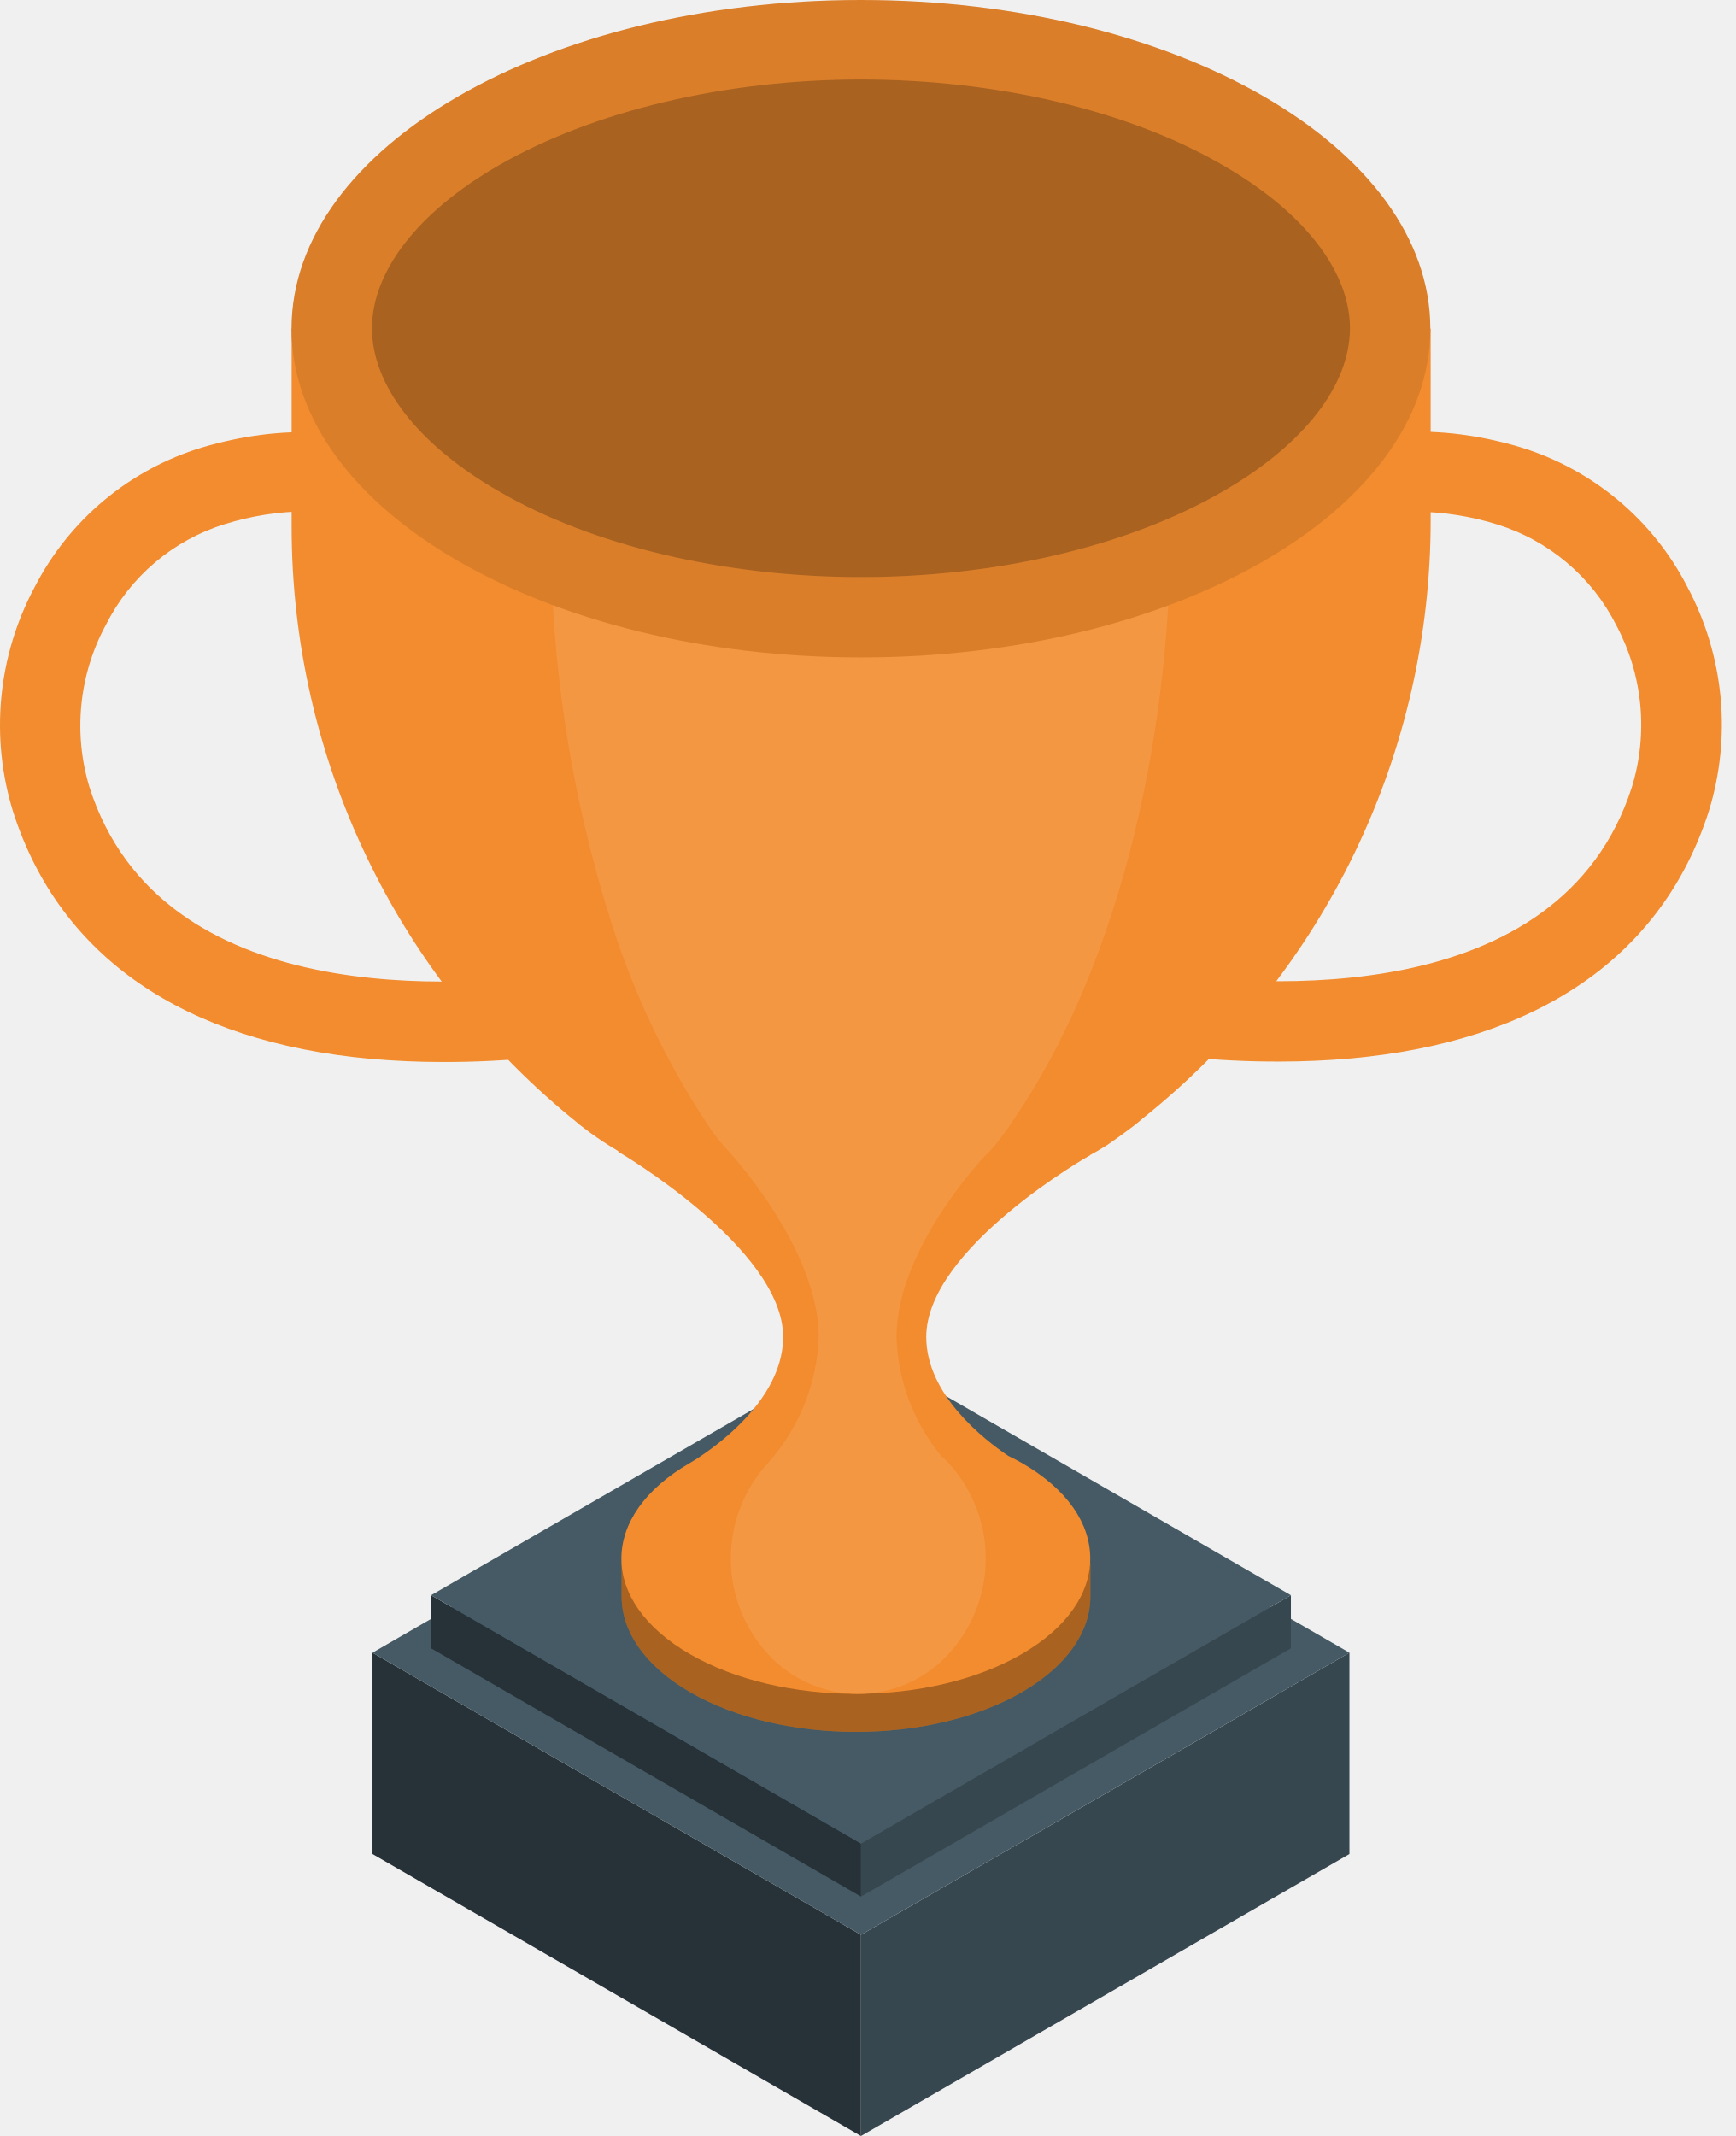
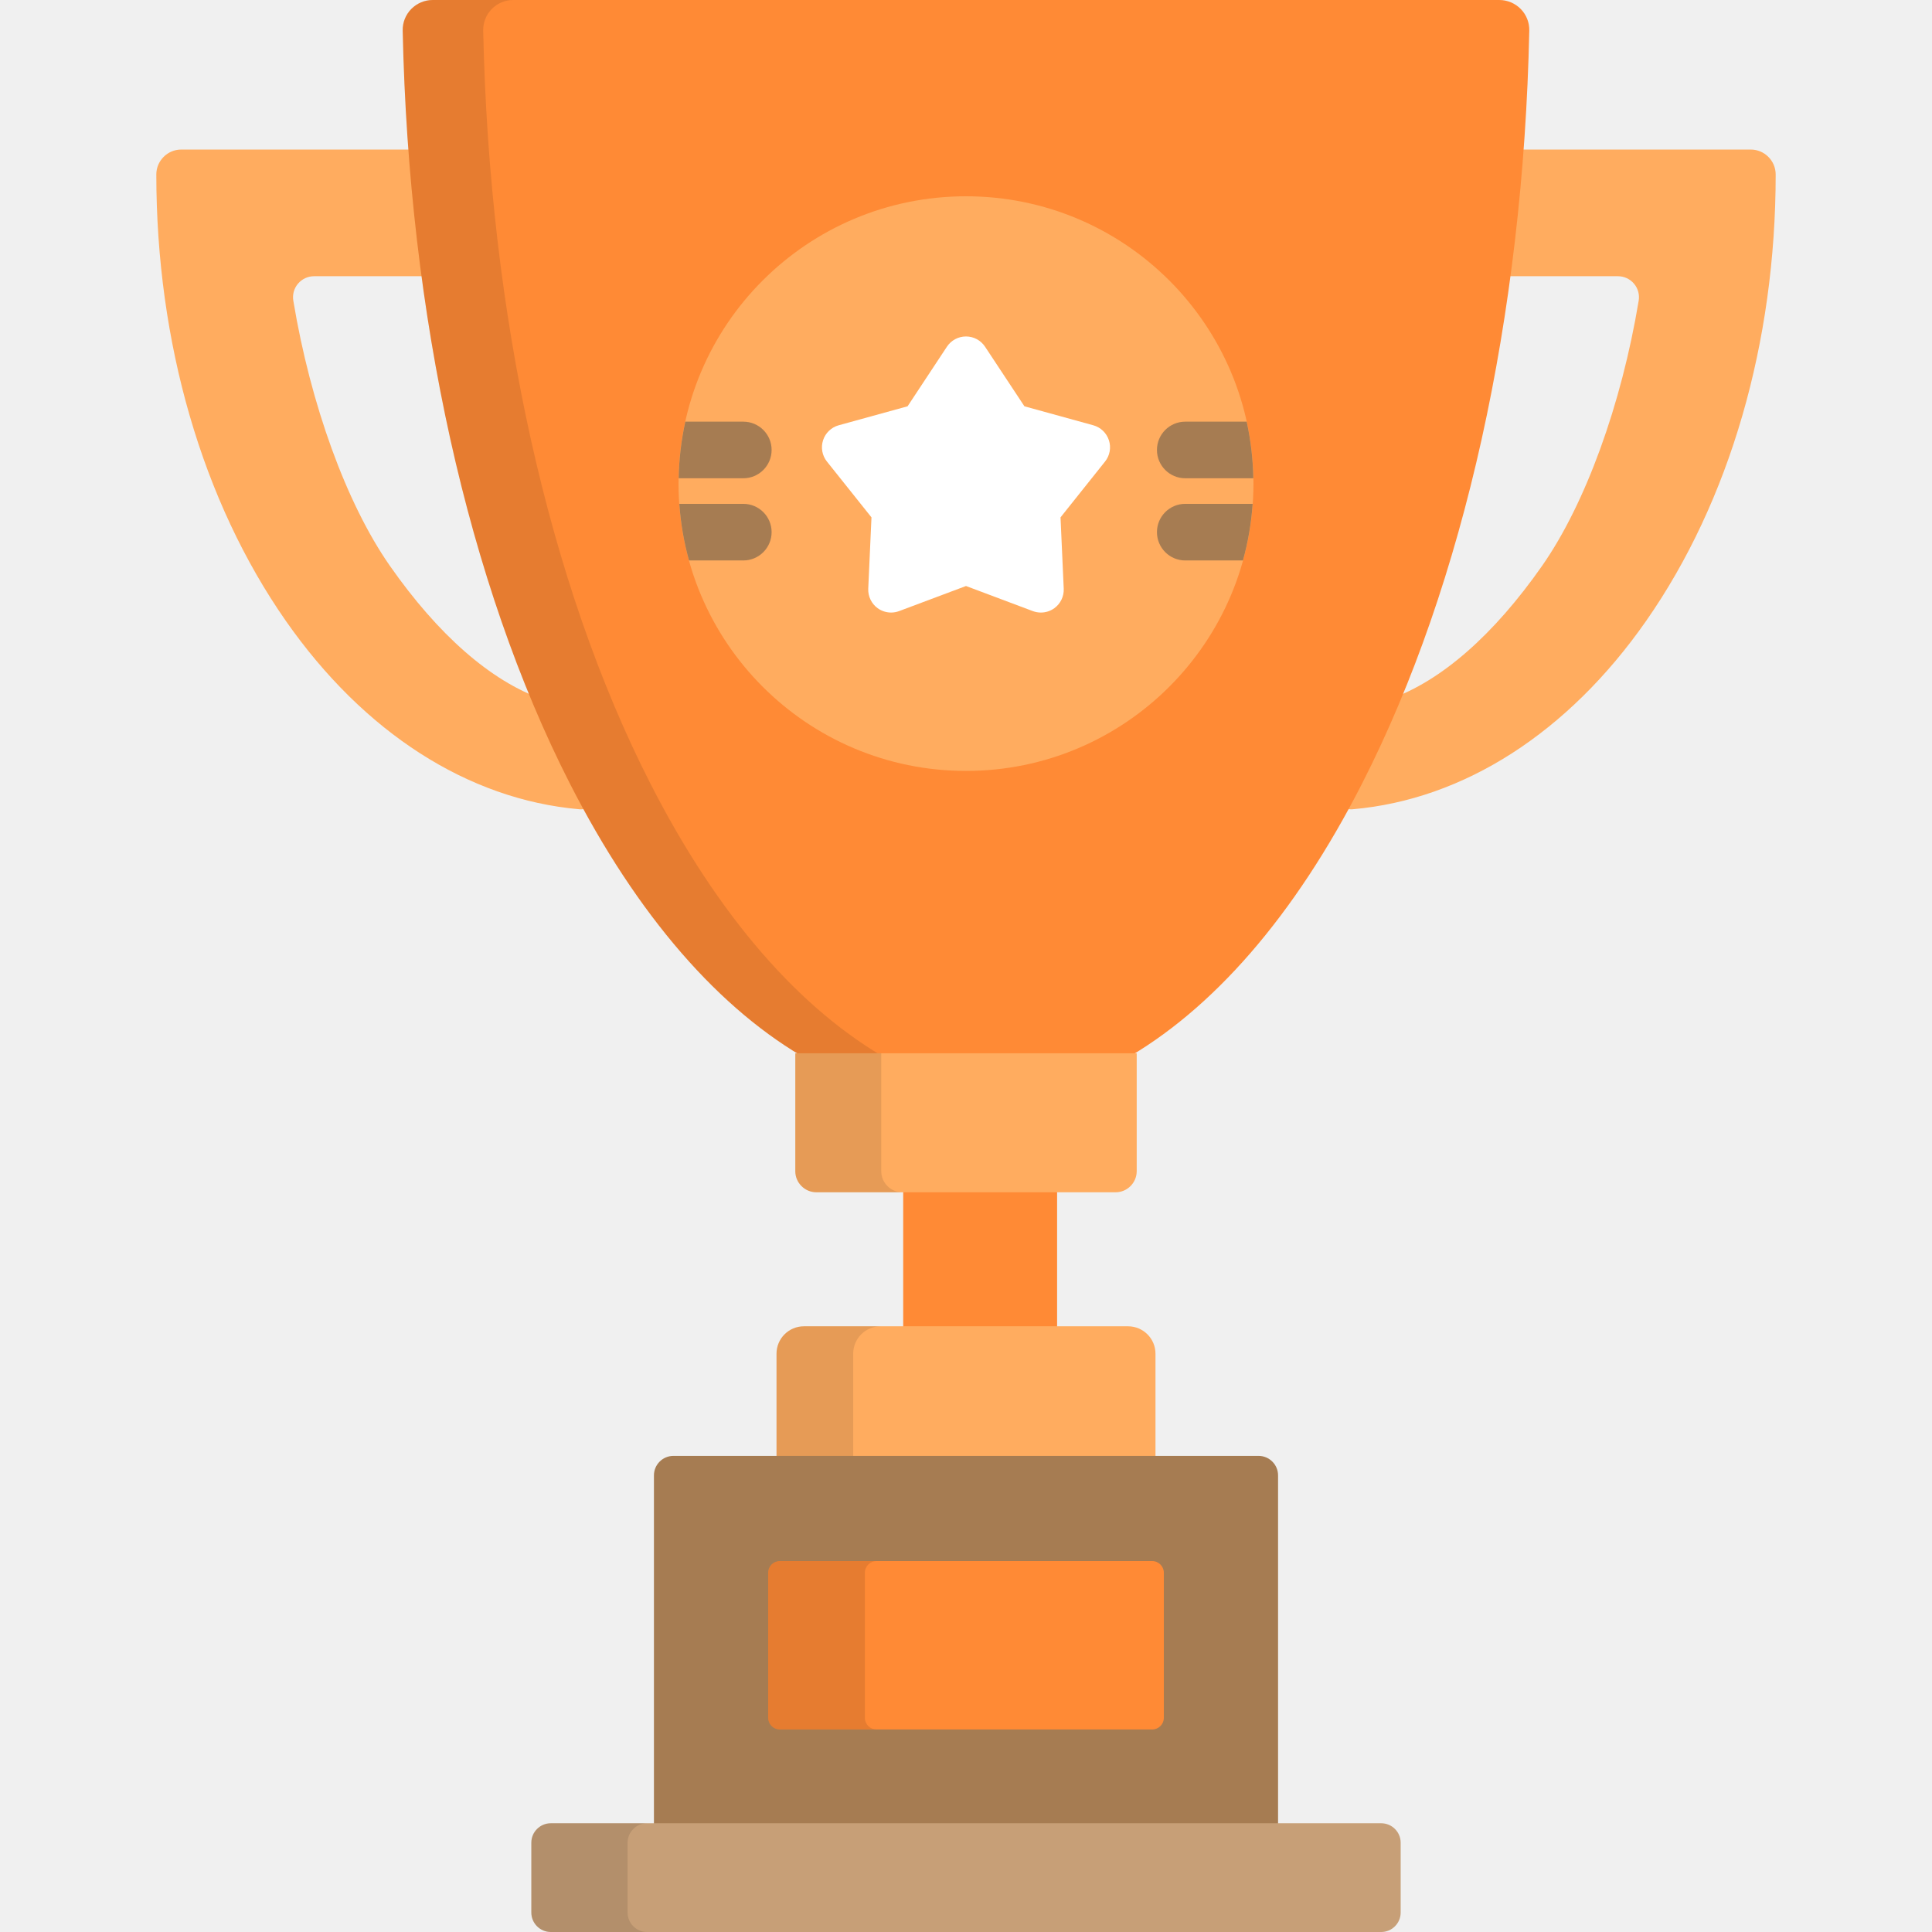
- <svg xmlns="http://www.w3.org/2000/svg" width="52" height="64" viewBox="0 0 52 64" fill="none">
-   <path d="M25.798 64V57.971L40.436 49.519V55.551L25.798 64Z" fill="#37474F" />
-   <path d="M25.798 64L11.162 55.551V49.519L25.798 57.971V64Z" fill="#263238" />
-   <path d="M25.798 57.971L11.162 49.519L25.798 41.067L40.436 49.519L25.798 57.971Z" fill="#455A64" />
-   <path d="M25.798 56.826V55.236L38.682 47.797V49.387L25.798 56.826Z" fill="#37474F" />
-   <path d="M25.798 56.826L12.917 49.387V47.797L25.798 55.236V56.826Z" fill="#263238" />
-   <path d="M25.798 55.236L12.917 47.797L25.798 40.359L38.682 47.797L25.798 55.236Z" fill="#455A64" />
-   <path d="M13.251 31.82C12.566 31.82 11.848 31.791 11.114 31.726C5.491 31.218 1.78 28.656 0.393 24.323C0.049 23.215 -0.071 22.049 0.04 20.894C0.15 19.738 0.489 18.616 1.037 17.593C1.549 16.595 2.256 15.711 3.117 14.992C3.978 14.273 4.975 13.735 6.048 13.409C10.876 11.976 15.115 13.956 16.38 18.218L20.165 30.957L18.919 31.247C17.055 31.634 15.155 31.826 13.251 31.82ZM9.154 15.321C8.334 15.33 7.519 15.459 6.737 15.704C5.97 15.942 5.258 16.332 4.646 16.851C4.033 17.371 3.531 18.008 3.171 18.726C2.771 19.465 2.522 20.276 2.439 21.112C2.355 21.948 2.439 22.792 2.684 23.596C4.828 30.275 13.77 29.615 17.11 29.119L14.075 18.9C13.538 17.081 11.957 15.321 9.154 15.321Z" fill="#F28C2E" />
-   <path d="M32.676 31.231L31.434 30.941L35.212 18.205C36.48 13.943 40.729 11.964 45.547 13.396C46.62 13.722 47.617 14.261 48.478 14.979C49.339 15.698 50.047 16.583 50.559 17.58C51.106 18.604 51.445 19.726 51.556 20.881C51.666 22.036 51.546 23.202 51.203 24.311C49.809 28.643 46.101 31.205 40.478 31.713C39.747 31.778 39.03 31.807 38.344 31.807C36.44 31.812 34.54 31.619 32.676 31.231ZM37.504 18.89L34.472 29.11C37.81 29.605 46.751 30.265 48.898 23.586C49.145 22.785 49.23 21.944 49.15 21.109C49.069 20.275 48.824 19.465 48.428 18.726C48.066 18.011 47.564 17.375 46.951 16.858C46.339 16.34 45.628 15.951 44.862 15.713C44.078 15.469 43.263 15.34 42.441 15.331C39.638 15.321 38.074 17.081 37.52 18.89H37.504Z" fill="#F28C2E" />
-   <path d="M32.444 46.825C32.045 46.03 31.405 45.38 30.616 44.968C27.874 43.388 23.426 43.388 20.683 44.968C19.894 45.38 19.255 46.03 18.855 46.825H18.627V47.836C18.627 48.872 19.312 49.912 20.683 50.704C23.426 52.287 27.874 52.287 30.616 50.704C31.987 49.912 32.673 48.872 32.673 47.836V46.825H32.444Z" fill="#F28C2E" />
-   <path opacity="0.3" d="M32.444 46.825C32.045 46.03 31.405 45.38 30.616 44.968C27.874 43.388 23.426 43.388 20.683 44.968C19.894 45.38 19.255 46.03 18.855 46.825H18.627V47.836C18.627 48.872 19.312 49.912 20.683 50.704C23.426 52.287 27.874 52.287 30.616 50.704C31.987 49.912 32.673 48.872 32.673 47.836V46.825H32.444Z" fill="black" />
-   <path d="M30.616 43.832C30.487 43.758 30.352 43.69 30.214 43.623C29.48 43.127 27.755 41.785 27.755 40.059C27.755 37.391 32.673 34.607 32.673 34.607L18.511 34.498C18.511 34.498 23.467 37.394 23.467 40.059C23.467 42.251 20.677 43.832 20.677 43.832C17.934 45.415 17.934 47.981 20.677 49.564C23.419 51.148 27.867 51.148 30.61 49.564C33.352 47.981 33.358 45.409 30.616 43.832Z" fill="#F28C2E" />
-   <path d="M8.739 9.849V15.768C8.737 19.204 9.508 22.595 10.995 25.692C12.481 28.79 14.645 31.513 17.326 33.661L17.355 33.69L17.677 33.934C17.938 34.124 18.221 34.311 18.527 34.491C20.462 35.533 22.613 36.112 24.81 36.181C25.405 36.213 26.001 36.213 26.596 36.181C28.888 36.065 31.121 35.502 32.876 34.491L33.172 34.311C33.172 34.311 33.925 33.796 34.224 33.526C34.236 33.513 34.248 33.502 34.263 33.493C36.949 31.345 39.118 28.619 40.608 25.518C42.098 22.418 42.871 19.022 42.87 15.582V9.849H8.739Z" fill="#F28C2E" />
-   <path d="M16.509 9.849V15.768C16.485 19.831 17.107 23.871 18.35 27.738C19.021 29.836 19.976 31.832 21.189 33.67L21.208 33.699C21.263 33.78 21.317 33.864 21.375 33.944C21.52 34.138 21.674 34.324 21.839 34.501C21.839 34.501 24.533 37.398 24.533 40.063C24.482 41.457 23.946 42.79 23.017 43.832C22.298 44.613 21.899 45.636 21.899 46.698C21.899 47.76 22.298 48.783 23.017 49.564C23.36 49.939 23.777 50.238 24.242 50.442C24.707 50.647 25.209 50.752 25.717 50.752C26.225 50.752 26.728 50.647 27.192 50.442C27.657 50.238 28.075 49.939 28.418 49.564C29.138 48.784 29.538 47.76 29.538 46.698C29.538 45.636 29.138 44.612 28.418 43.832C28.347 43.758 28.276 43.69 28.202 43.623C27.374 42.616 26.903 41.363 26.863 40.059C26.863 37.391 29.538 34.607 29.538 34.607L29.651 34.501L29.811 34.321C29.811 34.321 30.22 33.806 30.381 33.535C30.388 33.524 30.395 33.513 30.404 33.503C33.326 29.206 35.084 22.646 35.084 15.591V9.849H16.509Z" fill="#F28C2E" />
-   <path opacity="0.1" d="M16.509 9.849V15.768C16.485 19.831 17.107 23.871 18.35 27.738C19.021 29.836 19.976 31.832 21.189 33.67L21.208 33.699C21.263 33.78 21.317 33.864 21.375 33.944C21.52 34.138 21.674 34.324 21.839 34.501C21.839 34.501 24.533 37.398 24.533 40.063C24.482 41.457 23.946 42.79 23.017 43.832C22.298 44.613 21.899 45.636 21.899 46.698C21.899 47.76 22.298 48.783 23.017 49.564C23.36 49.939 23.777 50.238 24.242 50.442C24.707 50.647 25.209 50.752 25.717 50.752C26.225 50.752 26.728 50.647 27.192 50.442C27.657 50.238 28.075 49.939 28.418 49.564C29.138 48.784 29.538 47.76 29.538 46.698C29.538 45.636 29.138 44.612 28.418 43.832C28.347 43.758 28.276 43.69 28.202 43.623C27.374 42.616 26.903 41.363 26.863 40.059C26.863 37.391 29.538 34.607 29.538 34.607L29.651 34.501L29.811 34.321C29.811 34.321 30.22 33.806 30.381 33.535C30.388 33.524 30.395 33.513 30.404 33.503C33.326 29.206 35.084 22.646 35.084 15.591V9.849H16.509Z" fill="white" />
-   <path d="M25.798 19.698C35.221 19.698 42.86 15.289 42.86 9.849C42.86 4.41 35.221 0 25.798 0C16.375 0 8.736 4.41 8.736 9.849C8.736 15.289 16.375 19.698 25.798 19.698Z" fill="#F28C2E" />
-   <path opacity="0.1" d="M25.798 19.698C35.221 19.698 42.86 15.289 42.86 9.849C42.86 4.41 35.221 0 25.798 0C16.375 0 8.736 4.41 8.736 9.849C8.736 15.289 16.375 19.698 25.798 19.698Z" fill="black" />
-   <path d="M25.798 17.291C21.716 17.291 17.751 16.357 14.938 14.716C12.527 13.325 11.146 11.545 11.146 9.836C11.146 8.127 12.527 6.347 14.938 4.957C17.761 3.328 21.716 2.382 25.798 2.382C29.879 2.382 33.844 3.315 36.657 4.957C39.068 6.347 40.452 8.127 40.452 9.836C40.452 11.545 39.068 13.325 36.657 14.716C33.838 16.357 29.879 17.291 25.798 17.291Z" fill="#F28C2E" />
-   <path opacity="0.3" d="M25.798 17.291C21.716 17.291 17.751 16.357 14.938 14.716C12.527 13.325 11.146 11.545 11.146 9.836C11.146 8.127 12.527 6.347 14.938 4.957C17.761 3.328 21.716 2.382 25.798 2.382C29.879 2.382 33.844 3.315 36.657 4.957C39.068 6.347 40.452 8.127 40.452 9.836C40.452 11.545 39.068 13.325 36.657 14.716C33.838 16.357 29.879 17.291 25.798 17.291Z" fill="black" />
+ <svg xmlns="http://www.w3.org/2000/svg" width="67" height="67" viewBox="0 0 67 67" fill="none">
+   <g clip-path="url(#clip0)">
+     <path d="M36.659 41.069H31.322V46.315H36.659V41.069Z" fill="#FF8A35" />
+     <path d="M20.147 28.067C20.128 28.067 20.108 28.066 20.088 28.064C16.232 27.727 12.618 25.407 9.912 21.531C7.016 17.384 5.421 11.887 5.421 6.051C5.421 5.574 5.81 5.186 6.287 5.186H14.486C14.837 5.186 15.129 5.455 15.158 5.804C15.242 6.816 15.348 7.832 15.471 8.822C15.495 9.013 15.435 9.206 15.307 9.351C15.179 9.496 14.995 9.579 14.802 9.579H10.893C10.678 9.579 10.474 9.673 10.335 9.837C10.196 10.001 10.136 10.217 10.172 10.429C10.771 14.041 12.022 17.475 13.516 19.615C15.192 22.016 17.02 23.616 18.801 24.244C18.973 24.305 19.114 24.433 19.19 24.599C19.421 25.104 19.66 25.418 19.912 25.75C20.142 26.053 20.38 26.366 20.625 26.847C20.665 26.926 20.705 27.004 20.746 27.083C20.859 27.301 20.844 27.564 20.707 27.768C20.581 27.956 20.37 28.067 20.147 28.067Z" fill="#FFAC5F" />
+     <path d="M46.853 28.067C46.629 28.067 46.418 27.956 46.293 27.768C46.156 27.563 46.141 27.301 46.254 27.082C46.295 27.004 46.335 26.926 46.375 26.847C46.62 26.366 46.858 26.053 47.088 25.75C47.341 25.418 47.579 25.104 47.81 24.599C47.886 24.433 48.027 24.305 48.199 24.244C49.98 23.616 51.807 22.016 53.484 19.615C54.978 17.475 56.229 14.041 56.828 10.429C56.864 10.217 56.804 10.001 56.665 9.837C56.526 9.673 56.322 9.579 56.107 9.579H52.198C52.005 9.579 51.821 9.496 51.693 9.351C51.565 9.206 51.505 9.013 51.529 8.822C51.652 7.832 51.758 6.816 51.842 5.804C51.871 5.455 52.163 5.186 52.514 5.186H60.713C61.19 5.186 61.579 5.574 61.579 6.051C61.579 11.887 59.984 17.385 57.088 21.531C54.382 25.407 50.768 27.727 46.912 28.064C46.892 28.066 46.872 28.067 46.853 28.067Z" fill="#FFAC5F" />
+     <path d="M52.738 0.312C52.542 0.113 52.274 0 51.995 0H15.005C14.726 0 14.458 0.113 14.262 0.312C14.066 0.512 13.959 0.782 13.965 1.062C14.175 10.972 16.231 20.238 19.753 27.153C22.103 31.765 24.963 35.041 28.094 36.792H38.906C42.036 35.041 44.897 31.765 47.246 27.153C50.769 20.238 52.825 10.972 53.034 1.062C53.041 0.782 52.934 0.512 52.738 0.312Z" fill="#FF8A35" />
+     <path opacity="0.1" d="M22.545 27.153C19.022 20.238 16.967 10.972 16.757 1.062C16.751 0.782 16.858 0.512 17.054 0.312C17.25 0.113 17.517 0 17.797 0H15.005C14.726 0 14.458 0.113 14.262 0.312C14.066 0.512 13.959 0.782 13.965 1.062C14.175 10.972 16.231 20.238 19.753 27.153C22.103 31.765 24.963 35.041 28.094 36.792H30.886C27.755 35.041 24.895 31.765 22.545 27.153Z" fill="black" />
+     <path d="M40.071 50.846V46.945C40.071 46.421 39.645 45.995 39.12 45.995H27.879C27.354 45.995 26.929 46.421 26.929 46.945V50.846H40.071Z" fill="#FFAC5F" />
+     <path opacity="0.1" d="M30.538 45.995H27.879C27.354 45.995 26.929 46.421 26.929 46.945V50.846H29.588V46.945C29.588 46.421 30.014 45.995 30.538 45.995Z" fill="black" />
+     <path d="M44.322 63.598V51.164C44.322 50.793 44.019 50.489 43.648 50.489H23.352C22.981 50.489 22.678 50.793 22.678 51.164V63.598H44.322Z" fill="#A67C52" />
+     <path d="M40.361 59.573C40.361 59.795 40.178 59.977 39.956 59.977H27.044C26.821 59.977 26.639 59.795 26.639 59.573V54.541C26.639 54.318 26.821 54.136 27.044 54.136H39.956C40.178 54.136 40.361 54.319 40.361 54.541V59.573Z" fill="#FF8A35" />
+     <path opacity="0.1" d="M29.993 59.573V54.541C29.993 54.318 30.175 54.136 30.398 54.136H27.044C26.821 54.136 26.639 54.319 26.639 54.541V59.573C26.639 59.795 26.821 59.977 27.044 59.977H30.398C30.175 59.977 29.993 59.795 29.993 59.573Z" fill="black" />
+     <path d="M48.574 66.326C48.574 66.697 48.271 67 47.9 67H19.1C18.729 67 18.426 66.697 18.426 66.326V63.903C18.426 63.532 18.729 63.229 19.1 63.229H47.9C48.271 63.229 48.574 63.532 48.574 63.903V66.326Z" fill="#C79F77" />
+     <path opacity="0.1" d="M21.765 66.326V63.903C21.765 63.532 22.069 63.229 22.44 63.229H19.1C18.729 63.229 18.426 63.532 18.426 63.903V66.326C18.426 66.697 18.729 67 19.1 67H22.44C22.069 67 21.765 66.697 21.765 66.326Z" fill="black" />
+     <path d="M27.58 36.526V40.616C27.58 41.018 27.909 41.347 28.311 41.347H38.689C39.091 41.347 39.42 41.018 39.42 40.616V36.526H27.58Z" fill="#FFAC5F" />
+     <path opacity="0.1" d="M30.561 40.616V36.526H27.58V40.616C27.58 41.018 27.909 41.347 28.311 41.347H31.292C30.89 41.347 30.561 41.018 30.561 40.616Z" fill="black" />
+     <path d="M33.5 26.735C39.005 26.735 43.469 22.274 43.469 16.771C43.469 11.268 39.005 6.807 33.5 6.807C27.994 6.807 23.531 11.268 23.531 16.771C23.531 22.274 27.994 26.735 33.5 26.735Z" fill="#FFAC5F" />
+     <path d="M36.097 21.243C36.003 21.243 35.909 21.226 35.819 21.193L33.5 20.322L31.181 21.192C31.091 21.226 30.996 21.243 30.903 21.243C30.738 21.243 30.574 21.191 30.436 21.092C30.221 20.935 30.099 20.681 30.11 20.415L30.222 17.942L28.677 16.006C28.511 15.798 28.461 15.521 28.543 15.268C28.625 15.014 28.829 14.819 29.086 14.748L31.474 14.09L32.838 12.024C32.985 11.802 33.233 11.668 33.5 11.668C33.766 11.668 34.015 11.802 34.161 12.024L35.526 14.09L37.913 14.748C38.17 14.819 38.374 15.014 38.456 15.268C38.539 15.521 38.488 15.798 38.322 16.006L36.778 17.942L36.889 20.415C36.901 20.681 36.779 20.935 36.563 21.092C36.425 21.192 36.262 21.243 36.097 21.243Z" fill="white" />
+     <path d="M25.777 14.623H23.766C23.627 15.257 23.548 15.913 23.536 16.586H25.777C26.32 16.586 26.759 16.146 26.759 15.604C26.759 15.062 26.32 14.623 25.777 14.623Z" fill="#A67C52" />
+     <path d="M25.777 17.473H23.558C23.605 18.148 23.719 18.804 23.894 19.436H25.777C26.32 19.436 26.759 18.996 26.759 18.454C26.759 17.912 26.32 17.473 25.777 17.473Z" fill="#A67C52" />
+     <path d="M43.464 16.586C43.452 15.913 43.373 15.257 43.234 14.623H41.104C40.561 14.623 40.122 15.062 40.122 15.604C40.122 16.146 40.561 16.586 41.104 16.586H43.464Z" fill="#A67C52" />
+     <path d="M41.103 17.473C40.561 17.473 40.122 17.912 40.122 18.454C40.122 18.996 40.561 19.436 41.103 19.436H43.105C43.28 18.804 43.394 18.148 43.441 17.473H41.103Z" fill="#A67C52" />
+   </g>
+   <defs>
+     <clipPath id="clip0">
+       <rect width="67" height="67" fill="white" />
+     </clipPath>
+   </defs>
</svg>
